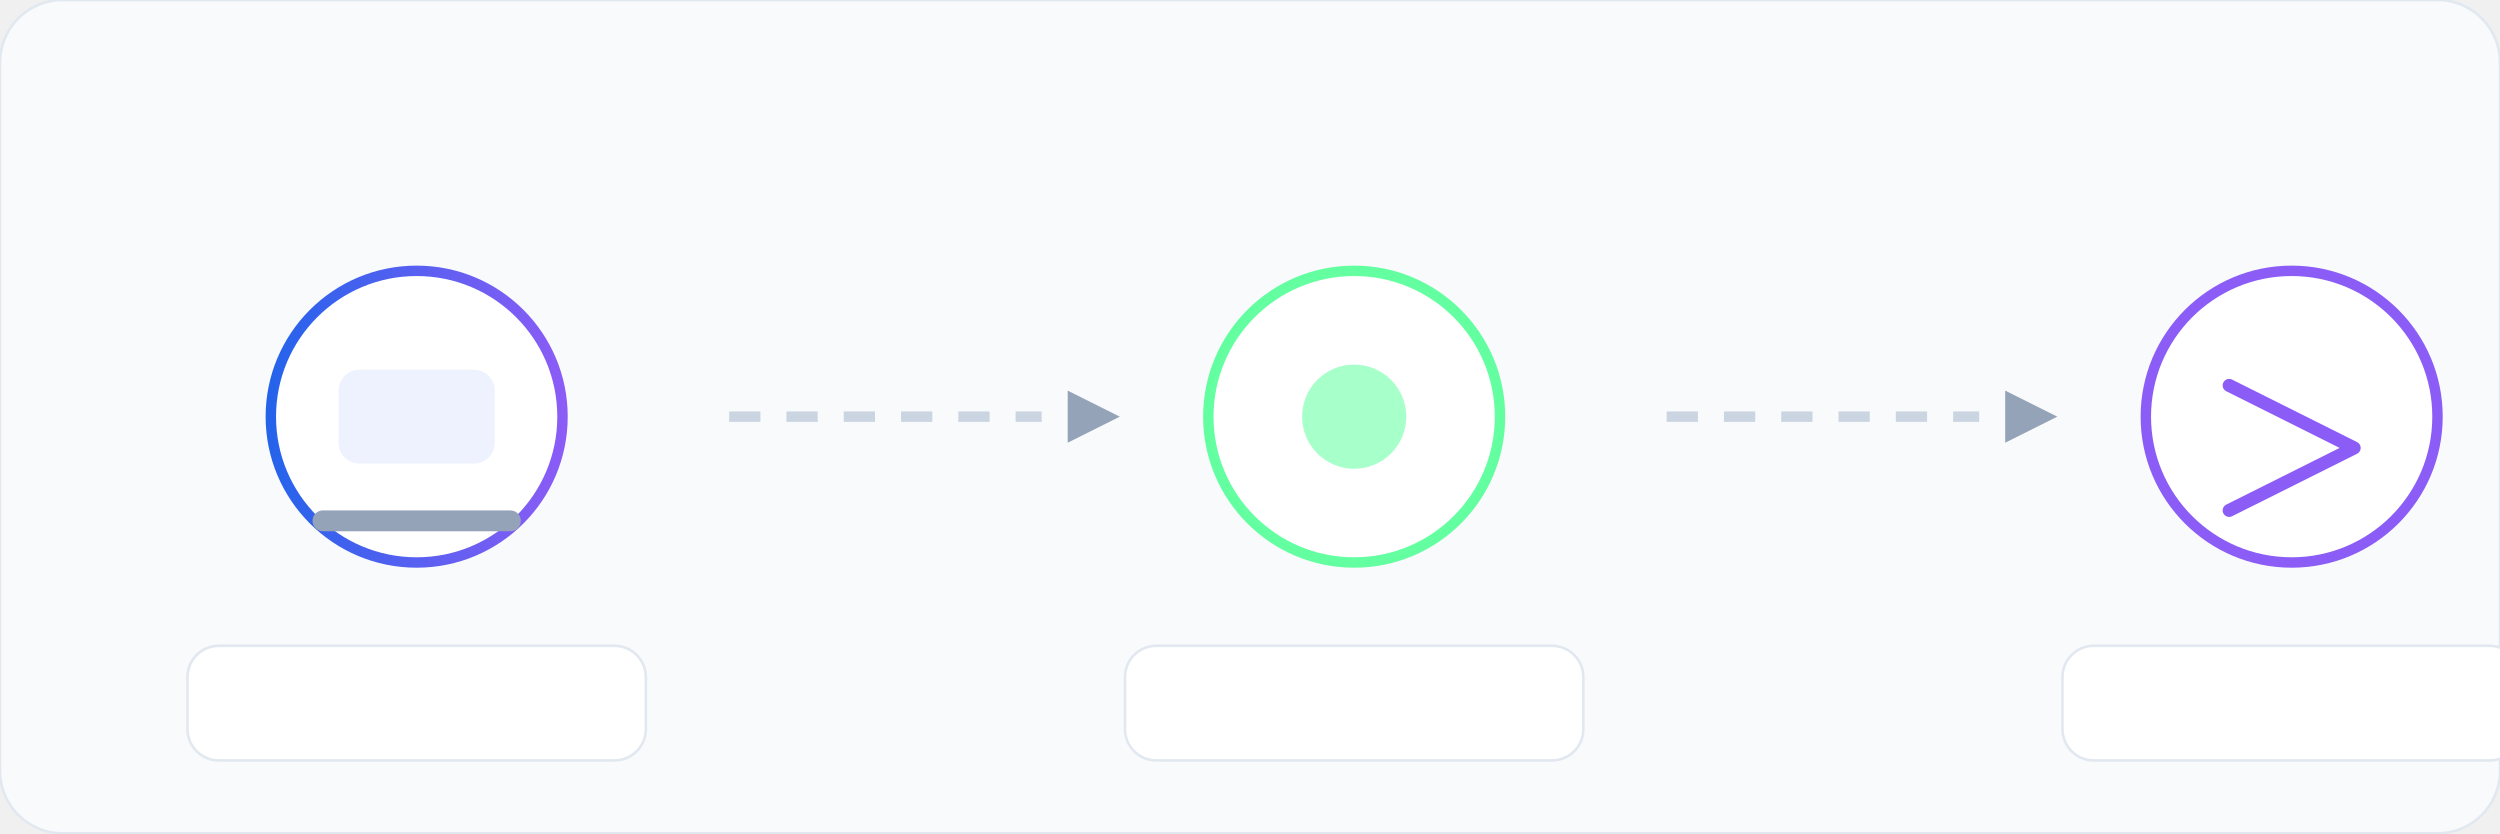
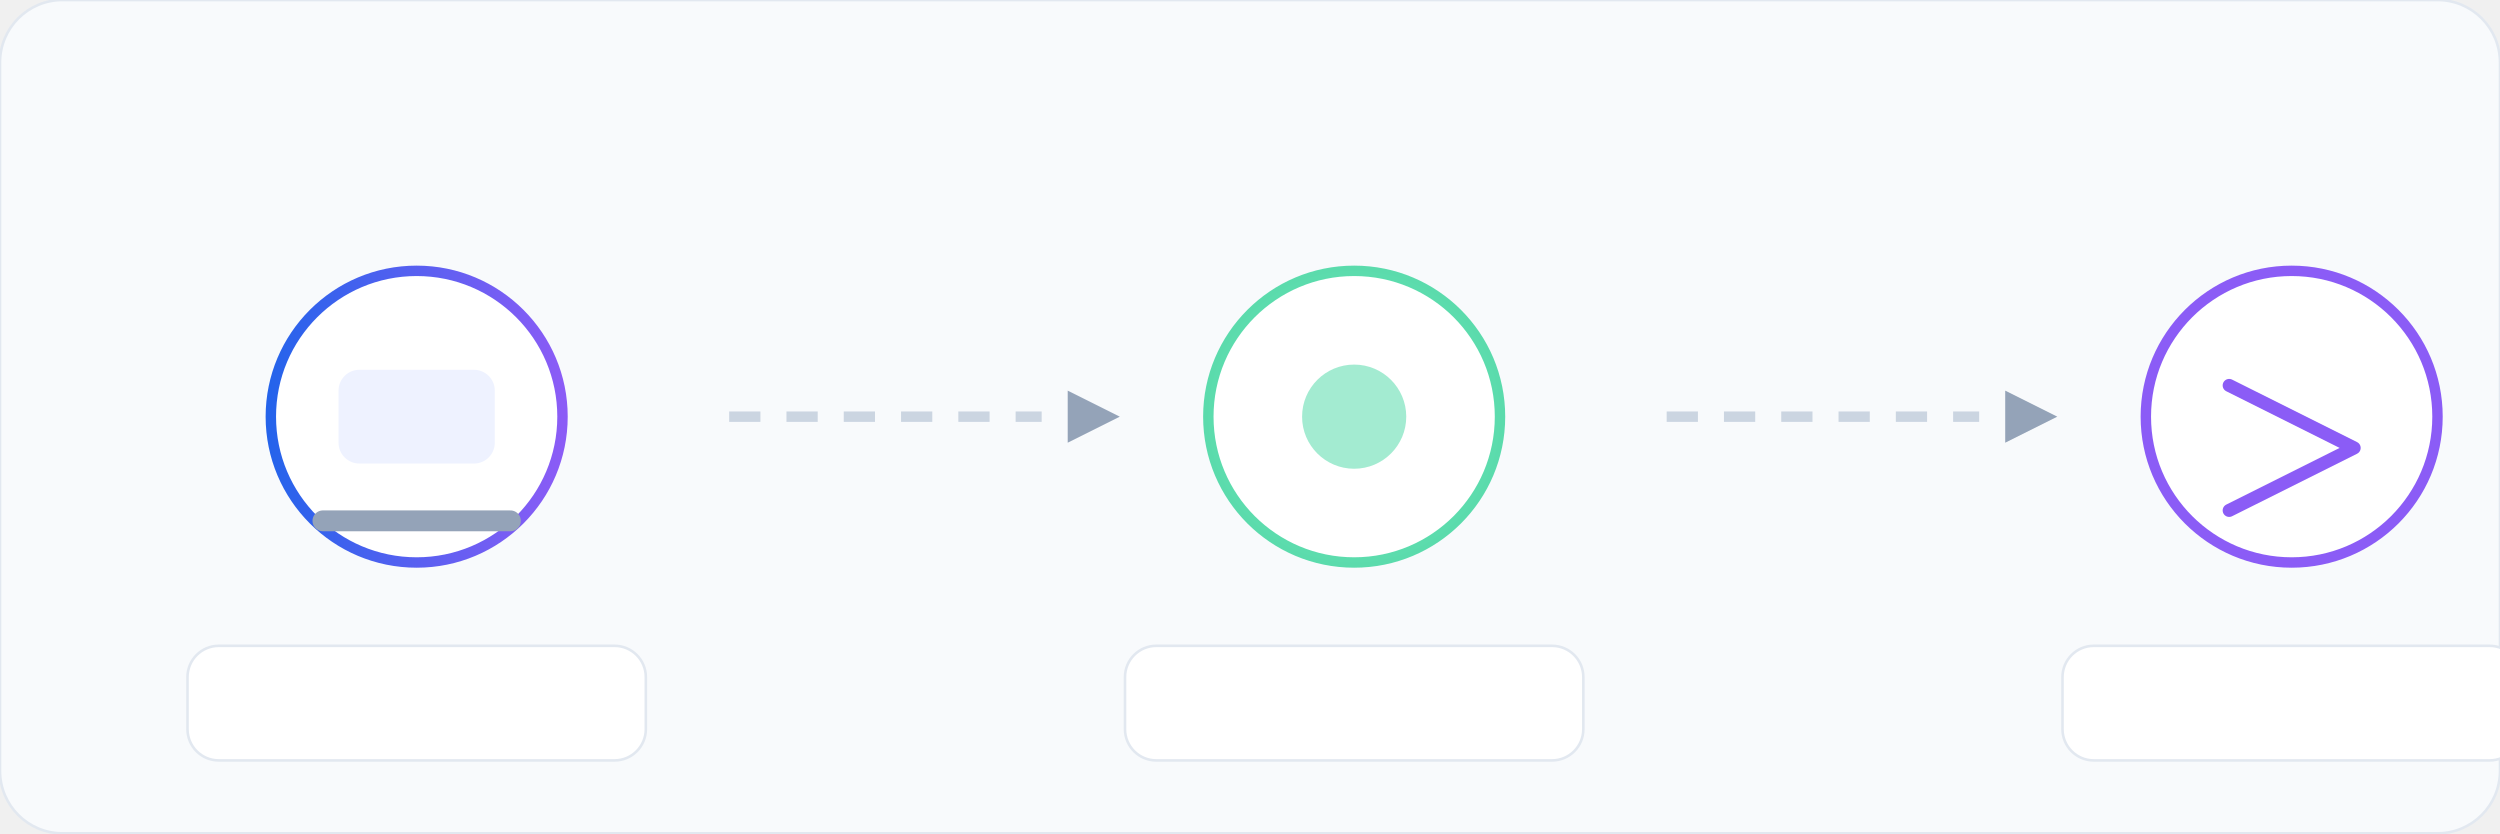
<svg xmlns="http://www.w3.org/2000/svg" width="960" height="320" viewBox="0 0 960 320" fill="none">
  <defs>
    <linearGradient id="p1" x1="0" y1="0" x2="1" y2="0">
      <stop stop-color="#2563EB" />
      <stop offset="1" stop-color="#8B5CF6" />
    </linearGradient>
  </defs>
  <rect width="960" height="320" rx="24" fill="#F8FAFC" stroke="#E2E8F0" />
  <circle cx="160" cy="160" r="56" fill="#FFFFFF" stroke="url(#p1)" stroke-width="4" />
  <rect x="130" y="142" width="60" height="36" rx="8" fill="#EEF2FF" />
  <path d="M124 200h72" stroke="#94A3B8" stroke-width="8" stroke-linecap="round" />
  <path d="M280 160h120" stroke="#CBD5E1" stroke-width="4" stroke-dasharray="12 10" />
  <polygon points="410,150 430,160 410,170" fill="#94A3B8" />
-   <circle cx="520" cy="160" r="56" fill="#FFFFFF" stroke="#3DFF8A" stroke-width="4" stroke-opacity="0.8" />
-   <circle cx="520" cy="160" r="20" fill="#3DFF8A" fill-opacity="0.45" />
+   <circle cx="520" cy="160" r="56" fill="#FFFFFF" stroke="#34D399" stroke-width="4" stroke-opacity="0.8" />
+   <circle cx="520" cy="160" r="20" fill="#34D399" fill-opacity="0.45" />
  <path d="M640 160h120" stroke="#CBD5E1" stroke-width="4" stroke-dasharray="12 10" />
  <polygon points="770,150 790,160 770,170" fill="#94A3B8" />
  <circle cx="880" cy="160" r="56" fill="#FFFFFF" stroke="#8B5CF6" stroke-width="4" />
  <path d="M856 148l48 24-48 24" stroke="#8B5CF6" stroke-width="5" stroke-linecap="round" stroke-linejoin="round" fill="none" />
  <rect x="72" y="248" width="176" height="44" rx="12" fill="#FFFFFF" stroke="#E2E8F0" />
  <rect x="432" y="248" width="176" height="44" rx="12" fill="#FFFFFF" stroke="#E2E8F0" />
  <rect x="792" y="248" width="176" height="44" rx="12" fill="#FFFFFF" stroke="#E2E8F0" />
</svg>
